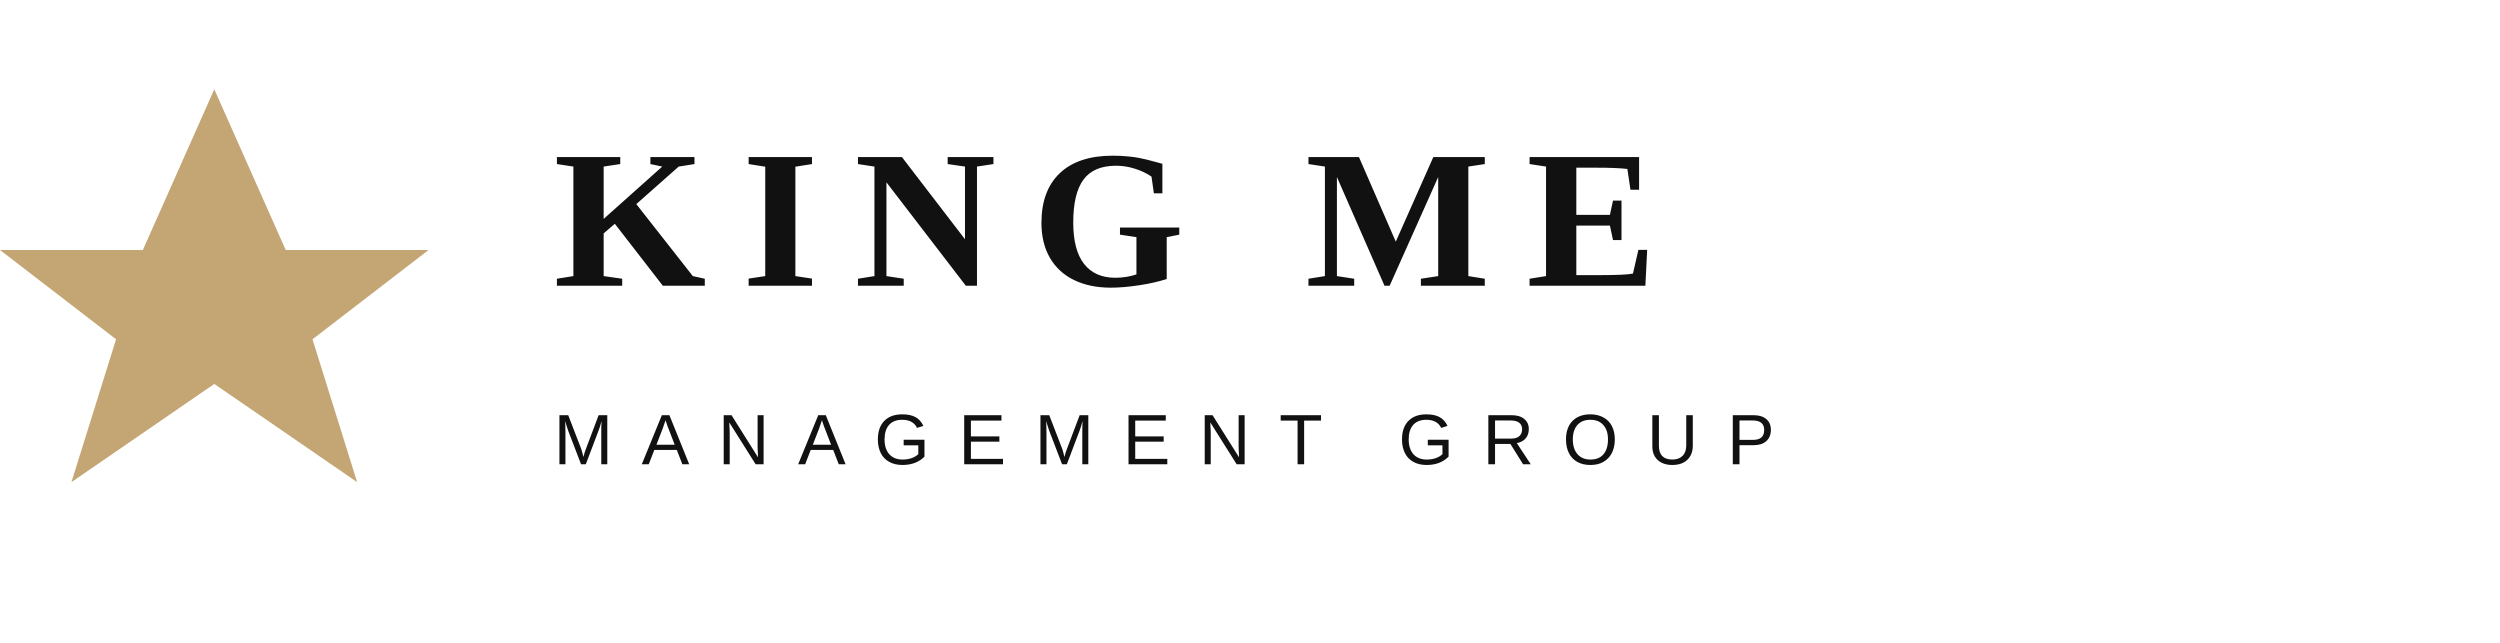
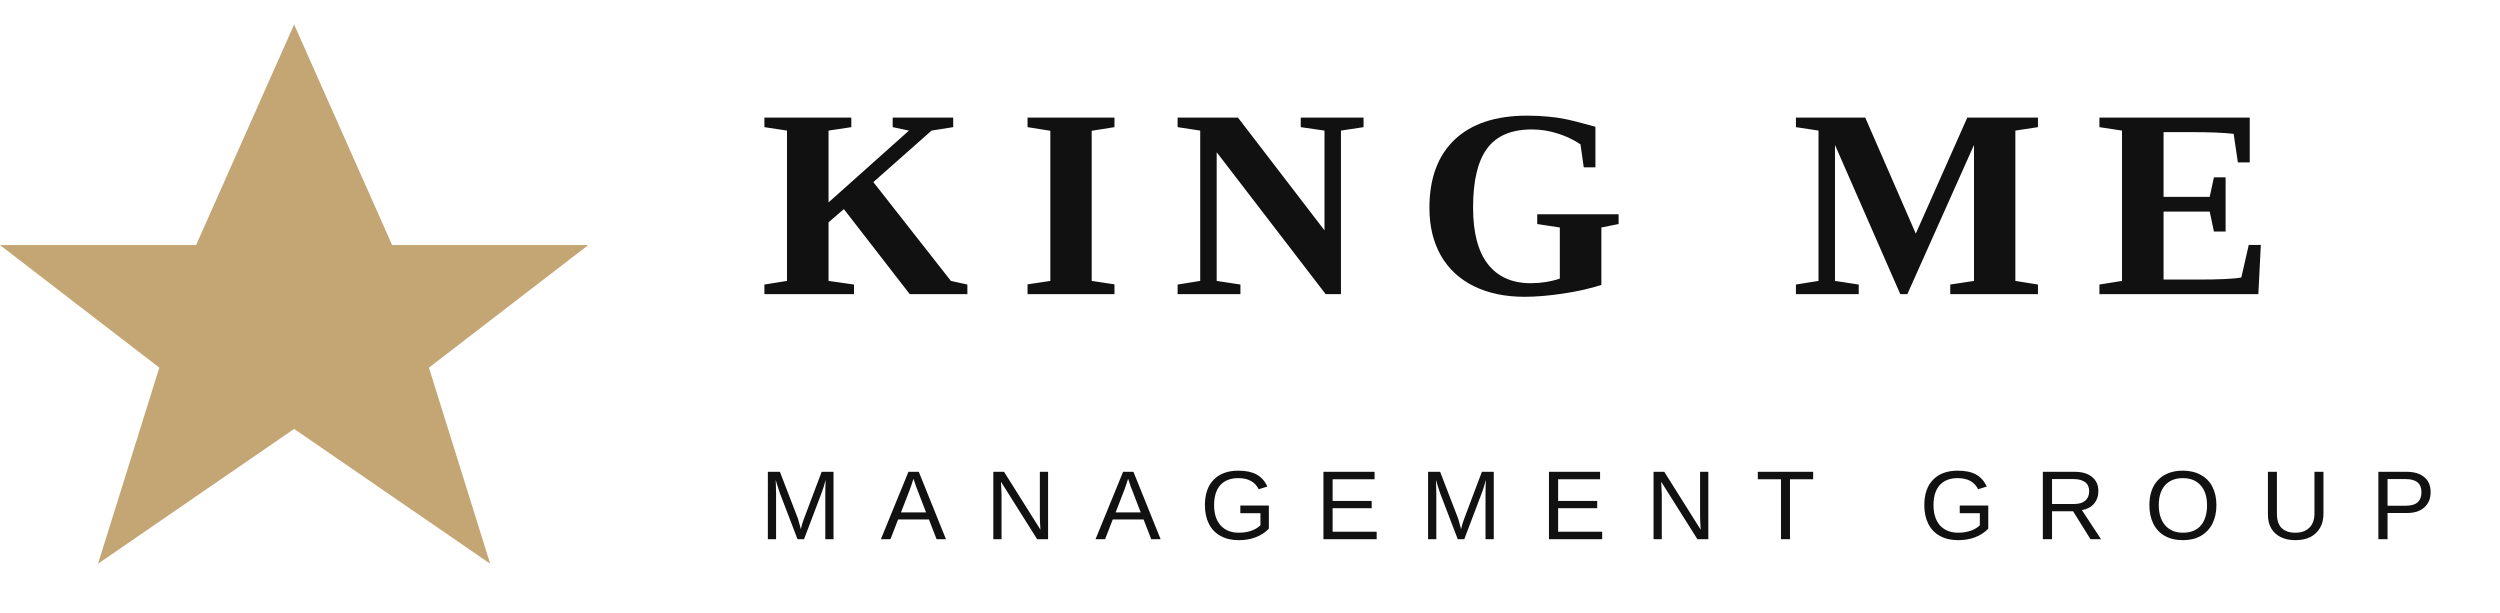
- <svg xmlns="http://www.w3.org/2000/svg" viewBox="0 0 280 72" role="img" aria-label="King Me">
+ <svg xmlns="http://www.w3.org/2000/svg" viewBox="0 8 204 50" role="img" aria-label="King Me">
  <path fill="#C4A574" d="M24 10 32 28h16l-13 10 5 16-16-11-16 11 5-16L0 28h16z" />
  <text x="62" y="32" fill="#111111" font-family="Georgia, 'Times New Roman', serif" font-size="22" font-weight="700" letter-spacing="4">KING ME</text>
  <text x="62" y="52" fill="#111111" font-family="Arial, Helvetica, sans-serif" font-size="8" letter-spacing="3.2">MANAGEMENT GROUP</text>
</svg>
